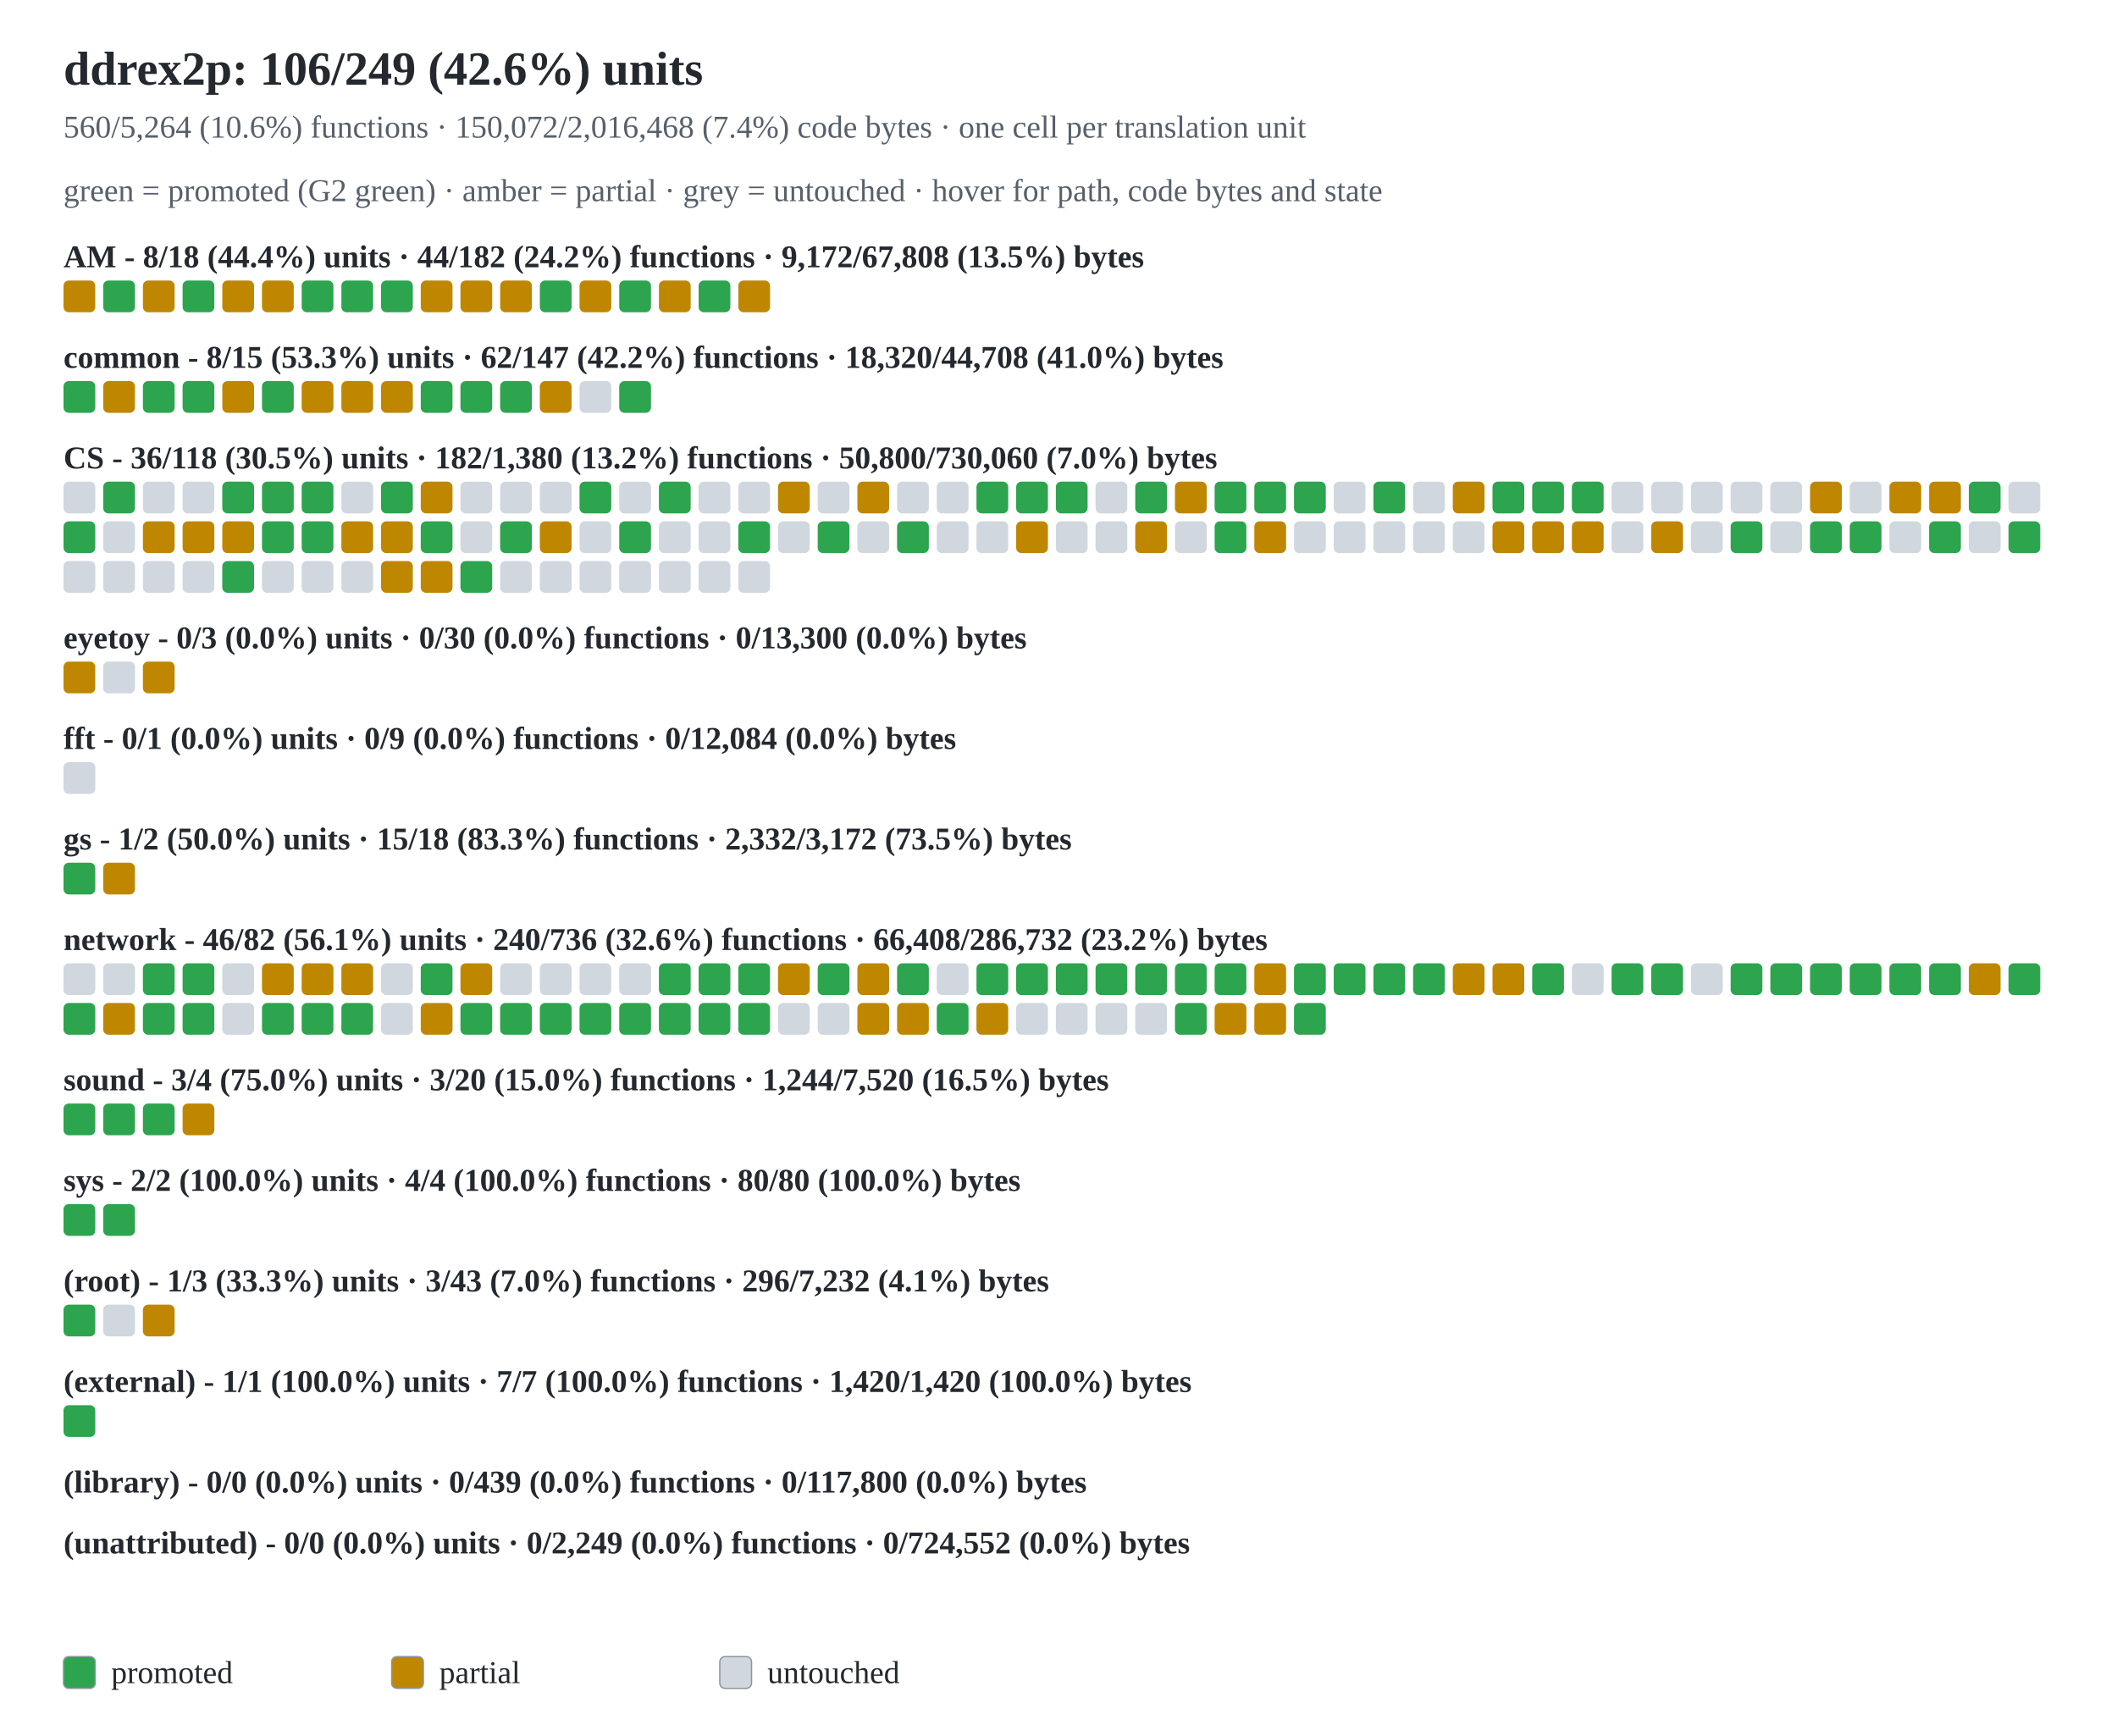
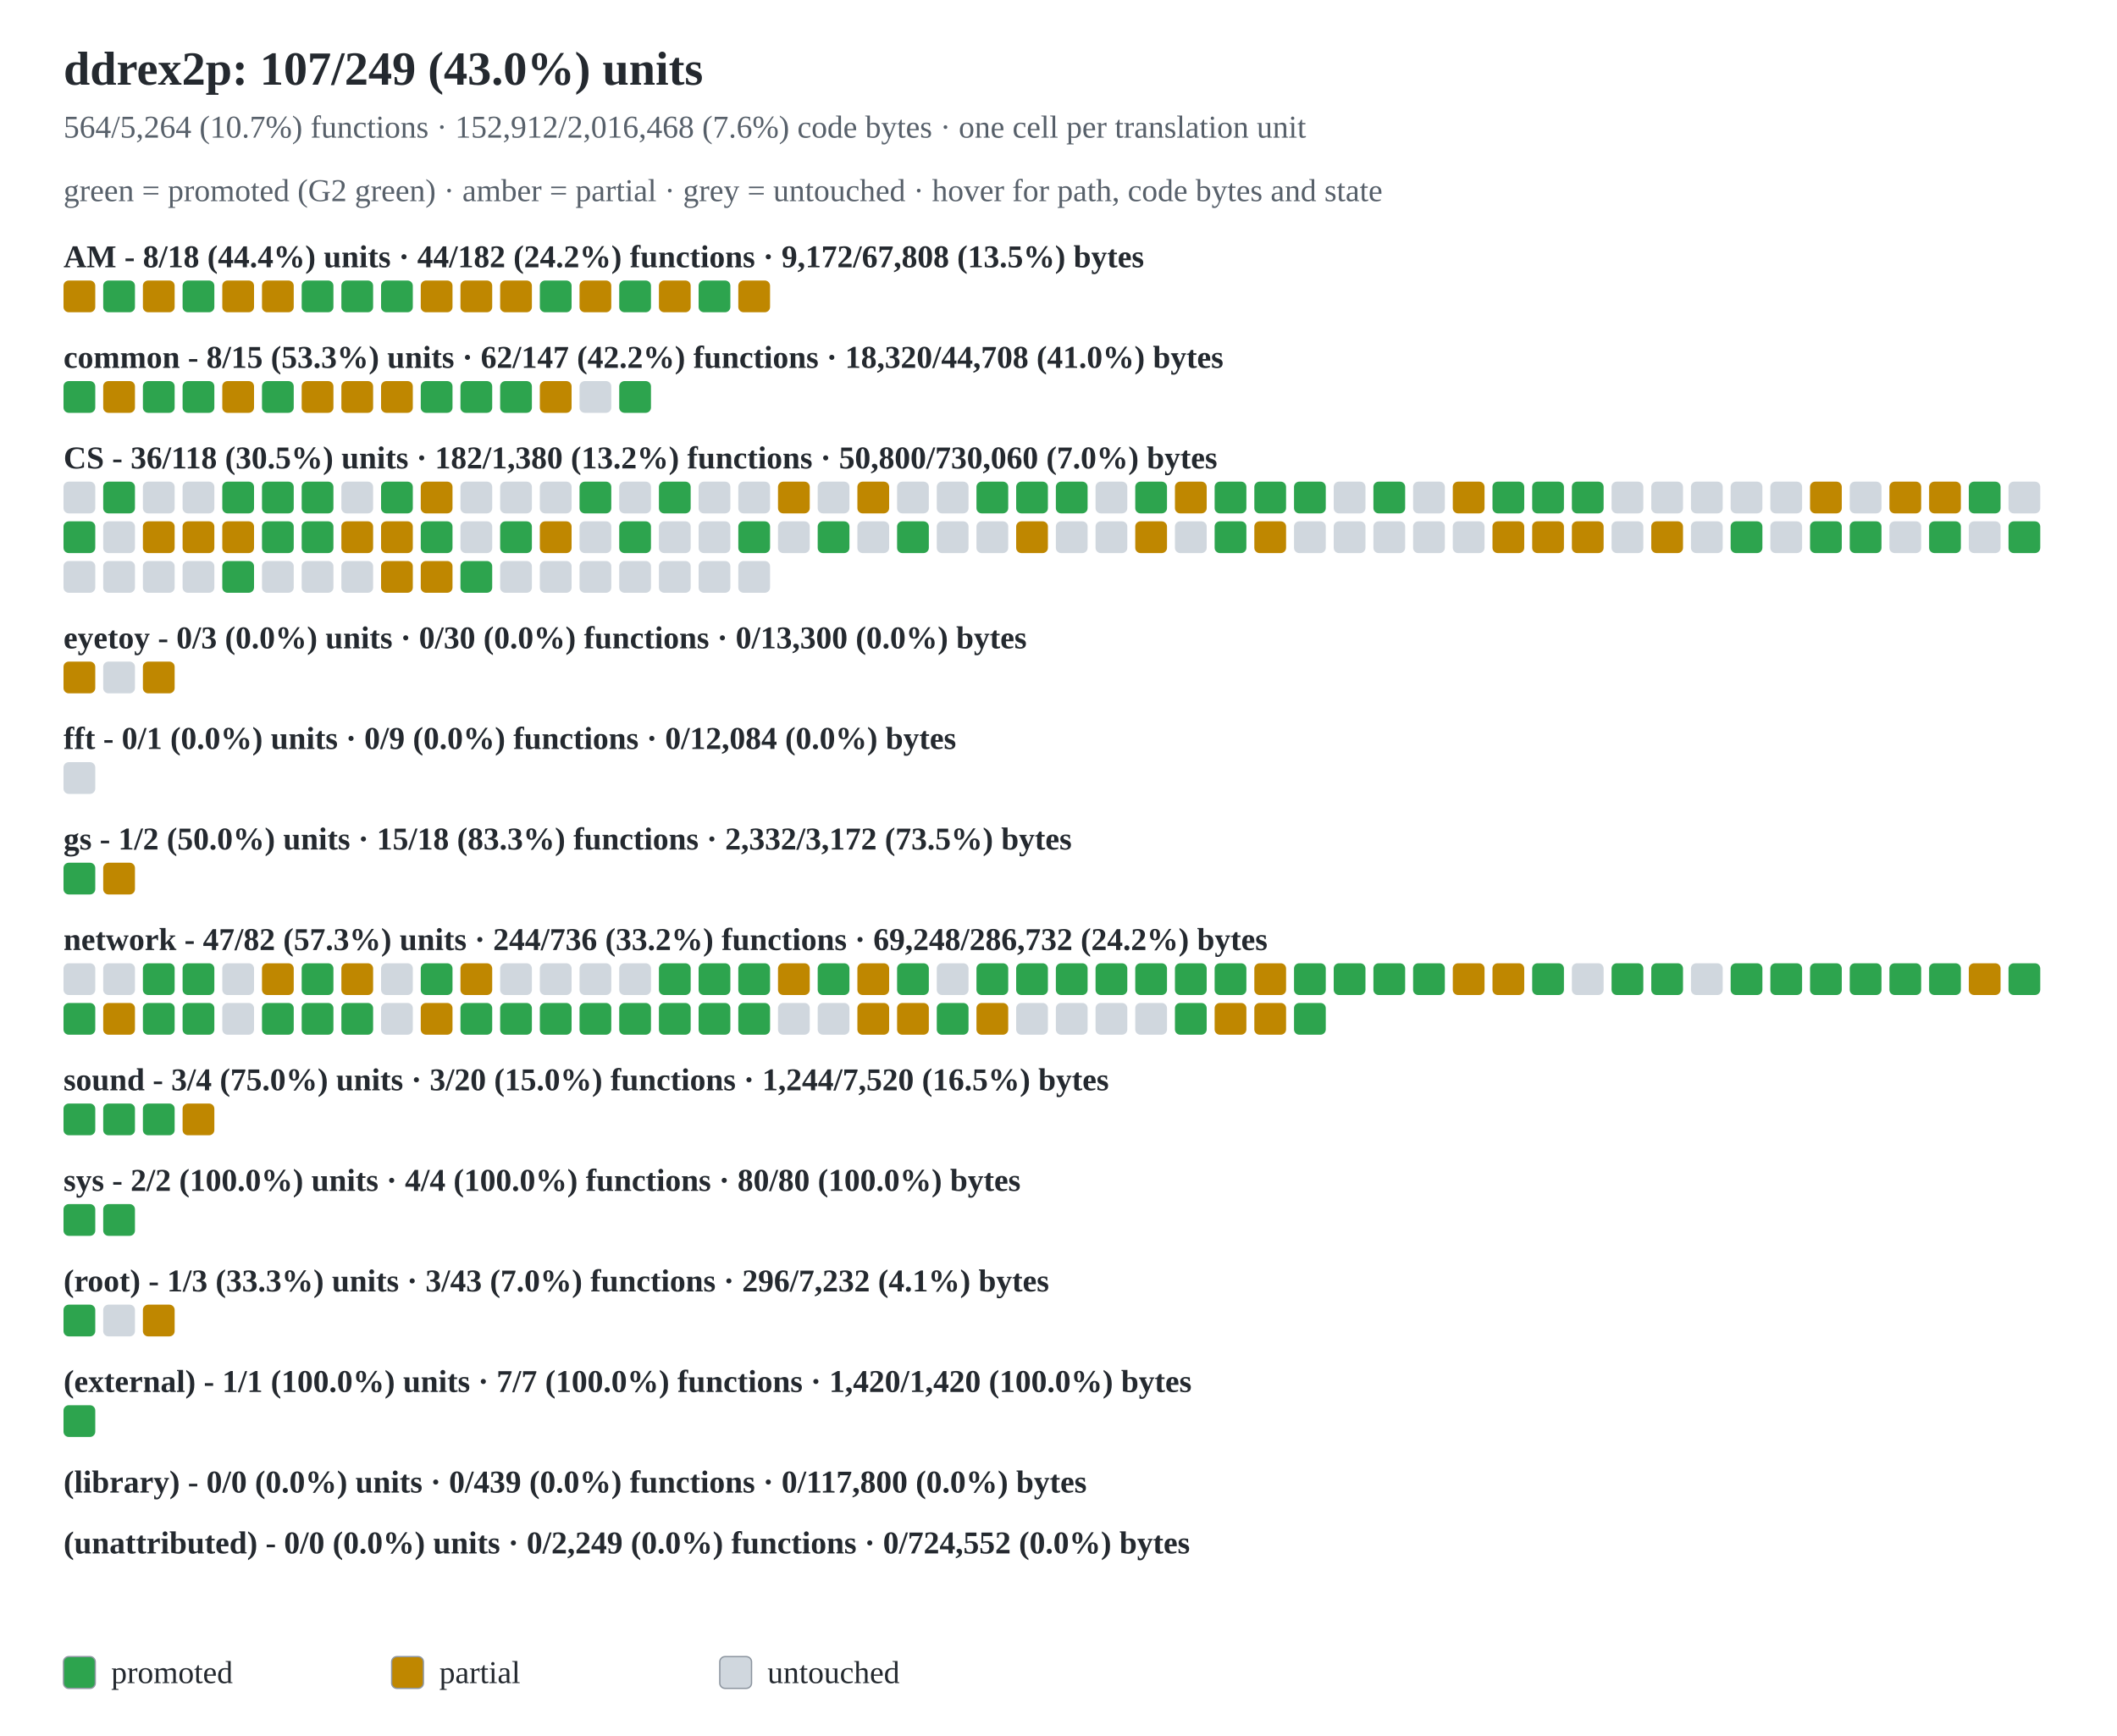
<svg xmlns="http://www.w3.org/2000/svg" width="800" height="656" viewBox="0 0 800 656" role="img" aria-label="ddrex2p translation unit heatmap">
  <rect width="800" height="656" fill="#ffffff" />
-   <text x="24" y="32" font-size="18" font-weight="600" fill="#24292f">ddrex2p: 106/249 (42.6%) units</text>
-   <text x="24" y="52" font-size="12" fill="#57606a">560/5,264 (10.6%) functions · 150,072/2,016,468 (7.4%) code bytes · one cell per translation unit</text>
+   <text x="24" y="32" font-size="18" font-weight="600" fill="#24292f">ddrex2p: 107/249 (43.0%) units</text>
+   <text x="24" y="52" font-size="12" fill="#57606a">564/5,264 (10.7%) functions · 152,912/2,016,468 (7.6%) code bytes · one cell per translation unit</text>
  <text x="24" y="76" font-size="12" fill="#57606a">green = promoted (G2 green) · amber = partial · grey = untouched · hover for path, code bytes and state</text>
  <g class="module" data-module="AM">
    <text x="24" y="101" font-size="12" font-weight="600" fill="#24292f">AM - 8/18 (44.4%) units · 44/182 (24.2%) functions · 9,172/67,808 (13.5%) bytes</text>
    <rect class="cell" data-state="partial" x="24" y="106" width="12" height="12" rx="2" fill="#bf8700" />
    <rect class="cell" data-state="promoted" x="39" y="106" width="12" height="12" rx="2" fill="#2da44e" />
    <rect class="cell" data-state="partial" x="54" y="106" width="12" height="12" rx="2" fill="#bf8700" />
    <rect class="cell" data-state="promoted" x="69" y="106" width="12" height="12" rx="2" fill="#2da44e" />
    <rect class="cell" data-state="partial" x="84" y="106" width="12" height="12" rx="2" fill="#bf8700" />
    <rect class="cell" data-state="partial" x="99" y="106" width="12" height="12" rx="2" fill="#bf8700" />
    <rect class="cell" data-state="promoted" x="114" y="106" width="12" height="12" rx="2" fill="#2da44e" />
    <rect class="cell" data-state="promoted" x="129" y="106" width="12" height="12" rx="2" fill="#2da44e" />
    <rect class="cell" data-state="promoted" x="144" y="106" width="12" height="12" rx="2" fill="#2da44e" />
    <rect class="cell" data-state="partial" x="159" y="106" width="12" height="12" rx="2" fill="#bf8700" />
    <rect class="cell" data-state="partial" x="174" y="106" width="12" height="12" rx="2" fill="#bf8700" />
    <rect class="cell" data-state="partial" x="189" y="106" width="12" height="12" rx="2" fill="#bf8700" />
    <rect class="cell" data-state="promoted" x="204" y="106" width="12" height="12" rx="2" fill="#2da44e" />
    <rect class="cell" data-state="partial" x="219" y="106" width="12" height="12" rx="2" fill="#bf8700" />
    <rect class="cell" data-state="promoted" x="234" y="106" width="12" height="12" rx="2" fill="#2da44e" />
    <rect class="cell" data-state="partial" x="249" y="106" width="12" height="12" rx="2" fill="#bf8700" />
    <rect class="cell" data-state="promoted" x="264" y="106" width="12" height="12" rx="2" fill="#2da44e" />
    <rect class="cell" data-state="partial" x="279" y="106" width="12" height="12" rx="2" fill="#bf8700" />
  </g>
  <g class="module" data-module="common">
    <text x="24" y="139" font-size="12" font-weight="600" fill="#24292f">common - 8/15 (53.3%) units · 62/147 (42.2%) functions · 18,320/44,708 (41.0%) bytes</text>
    <rect class="cell" data-state="promoted" x="24" y="144" width="12" height="12" rx="2" fill="#2da44e" />
    <rect class="cell" data-state="partial" x="39" y="144" width="12" height="12" rx="2" fill="#bf8700" />
    <rect class="cell" data-state="promoted" x="54" y="144" width="12" height="12" rx="2" fill="#2da44e" />
    <rect class="cell" data-state="promoted" x="69" y="144" width="12" height="12" rx="2" fill="#2da44e" />
    <rect class="cell" data-state="partial" x="84" y="144" width="12" height="12" rx="2" fill="#bf8700" />
    <rect class="cell" data-state="promoted" x="99" y="144" width="12" height="12" rx="2" fill="#2da44e" />
    <rect class="cell" data-state="partial" x="114" y="144" width="12" height="12" rx="2" fill="#bf8700" />
    <rect class="cell" data-state="partial" x="129" y="144" width="12" height="12" rx="2" fill="#bf8700" />
    <rect class="cell" data-state="partial" x="144" y="144" width="12" height="12" rx="2" fill="#bf8700" />
    <rect class="cell" data-state="promoted" x="159" y="144" width="12" height="12" rx="2" fill="#2da44e" />
    <rect class="cell" data-state="promoted" x="174" y="144" width="12" height="12" rx="2" fill="#2da44e" />
    <rect class="cell" data-state="promoted" x="189" y="144" width="12" height="12" rx="2" fill="#2da44e" />
    <rect class="cell" data-state="partial" x="204" y="144" width="12" height="12" rx="2" fill="#bf8700" />
    <rect class="cell" data-state="untouched" x="219" y="144" width="12" height="12" rx="2" fill="#d0d7de" />
    <rect class="cell" data-state="promoted" x="234" y="144" width="12" height="12" rx="2" fill="#2da44e" />
  </g>
  <g class="module" data-module="CS">
    <text x="24" y="177" font-size="12" font-weight="600" fill="#24292f">CS - 36/118 (30.5%) units · 182/1,380 (13.2%) functions · 50,800/730,060 (7.0%) bytes</text>
    <rect class="cell" data-state="untouched" x="24" y="182" width="12" height="12" rx="2" fill="#d0d7de" />
    <rect class="cell" data-state="promoted" x="39" y="182" width="12" height="12" rx="2" fill="#2da44e" />
    <rect class="cell" data-state="untouched" x="54" y="182" width="12" height="12" rx="2" fill="#d0d7de" />
    <rect class="cell" data-state="untouched" x="69" y="182" width="12" height="12" rx="2" fill="#d0d7de" />
    <rect class="cell" data-state="promoted" x="84" y="182" width="12" height="12" rx="2" fill="#2da44e" />
    <rect class="cell" data-state="promoted" x="99" y="182" width="12" height="12" rx="2" fill="#2da44e" />
    <rect class="cell" data-state="promoted" x="114" y="182" width="12" height="12" rx="2" fill="#2da44e" />
    <rect class="cell" data-state="untouched" x="129" y="182" width="12" height="12" rx="2" fill="#d0d7de" />
    <rect class="cell" data-state="promoted" x="144" y="182" width="12" height="12" rx="2" fill="#2da44e" />
    <rect class="cell" data-state="partial" x="159" y="182" width="12" height="12" rx="2" fill="#bf8700" />
    <rect class="cell" data-state="untouched" x="174" y="182" width="12" height="12" rx="2" fill="#d0d7de" />
    <rect class="cell" data-state="untouched" x="189" y="182" width="12" height="12" rx="2" fill="#d0d7de" />
    <rect class="cell" data-state="untouched" x="204" y="182" width="12" height="12" rx="2" fill="#d0d7de" />
    <rect class="cell" data-state="promoted" x="219" y="182" width="12" height="12" rx="2" fill="#2da44e" />
    <rect class="cell" data-state="untouched" x="234" y="182" width="12" height="12" rx="2" fill="#d0d7de" />
    <rect class="cell" data-state="promoted" x="249" y="182" width="12" height="12" rx="2" fill="#2da44e" />
    <rect class="cell" data-state="untouched" x="264" y="182" width="12" height="12" rx="2" fill="#d0d7de" />
    <rect class="cell" data-state="untouched" x="279" y="182" width="12" height="12" rx="2" fill="#d0d7de" />
    <rect class="cell" data-state="partial" x="294" y="182" width="12" height="12" rx="2" fill="#bf8700" />
    <rect class="cell" data-state="untouched" x="309" y="182" width="12" height="12" rx="2" fill="#d0d7de" />
    <rect class="cell" data-state="partial" x="324" y="182" width="12" height="12" rx="2" fill="#bf8700" />
    <rect class="cell" data-state="untouched" x="339" y="182" width="12" height="12" rx="2" fill="#d0d7de" />
    <rect class="cell" data-state="untouched" x="354" y="182" width="12" height="12" rx="2" fill="#d0d7de" />
    <rect class="cell" data-state="promoted" x="369" y="182" width="12" height="12" rx="2" fill="#2da44e" />
    <rect class="cell" data-state="promoted" x="384" y="182" width="12" height="12" rx="2" fill="#2da44e" />
    <rect class="cell" data-state="promoted" x="399" y="182" width="12" height="12" rx="2" fill="#2da44e" />
    <rect class="cell" data-state="untouched" x="414" y="182" width="12" height="12" rx="2" fill="#d0d7de" />
    <rect class="cell" data-state="promoted" x="429" y="182" width="12" height="12" rx="2" fill="#2da44e" />
    <rect class="cell" data-state="partial" x="444" y="182" width="12" height="12" rx="2" fill="#bf8700" />
    <rect class="cell" data-state="promoted" x="459" y="182" width="12" height="12" rx="2" fill="#2da44e" />
    <rect class="cell" data-state="promoted" x="474" y="182" width="12" height="12" rx="2" fill="#2da44e" />
    <rect class="cell" data-state="promoted" x="489" y="182" width="12" height="12" rx="2" fill="#2da44e" />
    <rect class="cell" data-state="untouched" x="504" y="182" width="12" height="12" rx="2" fill="#d0d7de" />
    <rect class="cell" data-state="promoted" x="519" y="182" width="12" height="12" rx="2" fill="#2da44e" />
    <rect class="cell" data-state="untouched" x="534" y="182" width="12" height="12" rx="2" fill="#d0d7de" />
    <rect class="cell" data-state="partial" x="549" y="182" width="12" height="12" rx="2" fill="#bf8700" />
    <rect class="cell" data-state="promoted" x="564" y="182" width="12" height="12" rx="2" fill="#2da44e" />
    <rect class="cell" data-state="promoted" x="579" y="182" width="12" height="12" rx="2" fill="#2da44e" />
    <rect class="cell" data-state="promoted" x="594" y="182" width="12" height="12" rx="2" fill="#2da44e" />
    <rect class="cell" data-state="untouched" x="609" y="182" width="12" height="12" rx="2" fill="#d0d7de" />
    <rect class="cell" data-state="untouched" x="624" y="182" width="12" height="12" rx="2" fill="#d0d7de" />
    <rect class="cell" data-state="untouched" x="639" y="182" width="12" height="12" rx="2" fill="#d0d7de" />
    <rect class="cell" data-state="untouched" x="654" y="182" width="12" height="12" rx="2" fill="#d0d7de" />
    <rect class="cell" data-state="untouched" x="669" y="182" width="12" height="12" rx="2" fill="#d0d7de" />
    <rect class="cell" data-state="partial" x="684" y="182" width="12" height="12" rx="2" fill="#bf8700" />
    <rect class="cell" data-state="untouched" x="699" y="182" width="12" height="12" rx="2" fill="#d0d7de" />
    <rect class="cell" data-state="partial" x="714" y="182" width="12" height="12" rx="2" fill="#bf8700" />
    <rect class="cell" data-state="partial" x="729" y="182" width="12" height="12" rx="2" fill="#bf8700" />
    <rect class="cell" data-state="promoted" x="744" y="182" width="12" height="12" rx="2" fill="#2da44e" />
    <rect class="cell" data-state="untouched" x="759" y="182" width="12" height="12" rx="2" fill="#d0d7de" />
    <rect class="cell" data-state="promoted" x="24" y="197" width="12" height="12" rx="2" fill="#2da44e" />
    <rect class="cell" data-state="untouched" x="39" y="197" width="12" height="12" rx="2" fill="#d0d7de" />
    <rect class="cell" data-state="partial" x="54" y="197" width="12" height="12" rx="2" fill="#bf8700" />
    <rect class="cell" data-state="partial" x="69" y="197" width="12" height="12" rx="2" fill="#bf8700" />
    <rect class="cell" data-state="partial" x="84" y="197" width="12" height="12" rx="2" fill="#bf8700" />
    <rect class="cell" data-state="promoted" x="99" y="197" width="12" height="12" rx="2" fill="#2da44e" />
    <rect class="cell" data-state="promoted" x="114" y="197" width="12" height="12" rx="2" fill="#2da44e" />
    <rect class="cell" data-state="partial" x="129" y="197" width="12" height="12" rx="2" fill="#bf8700" />
    <rect class="cell" data-state="partial" x="144" y="197" width="12" height="12" rx="2" fill="#bf8700" />
    <rect class="cell" data-state="promoted" x="159" y="197" width="12" height="12" rx="2" fill="#2da44e" />
    <rect class="cell" data-state="untouched" x="174" y="197" width="12" height="12" rx="2" fill="#d0d7de" />
    <rect class="cell" data-state="promoted" x="189" y="197" width="12" height="12" rx="2" fill="#2da44e" />
    <rect class="cell" data-state="partial" x="204" y="197" width="12" height="12" rx="2" fill="#bf8700" />
    <rect class="cell" data-state="untouched" x="219" y="197" width="12" height="12" rx="2" fill="#d0d7de" />
    <rect class="cell" data-state="promoted" x="234" y="197" width="12" height="12" rx="2" fill="#2da44e" />
    <rect class="cell" data-state="untouched" x="249" y="197" width="12" height="12" rx="2" fill="#d0d7de" />
    <rect class="cell" data-state="untouched" x="264" y="197" width="12" height="12" rx="2" fill="#d0d7de" />
    <rect class="cell" data-state="promoted" x="279" y="197" width="12" height="12" rx="2" fill="#2da44e" />
    <rect class="cell" data-state="untouched" x="294" y="197" width="12" height="12" rx="2" fill="#d0d7de" />
    <rect class="cell" data-state="promoted" x="309" y="197" width="12" height="12" rx="2" fill="#2da44e" />
    <rect class="cell" data-state="untouched" x="324" y="197" width="12" height="12" rx="2" fill="#d0d7de" />
    <rect class="cell" data-state="promoted" x="339" y="197" width="12" height="12" rx="2" fill="#2da44e" />
    <rect class="cell" data-state="untouched" x="354" y="197" width="12" height="12" rx="2" fill="#d0d7de" />
    <rect class="cell" data-state="untouched" x="369" y="197" width="12" height="12" rx="2" fill="#d0d7de" />
    <rect class="cell" data-state="partial" x="384" y="197" width="12" height="12" rx="2" fill="#bf8700" />
    <rect class="cell" data-state="untouched" x="399" y="197" width="12" height="12" rx="2" fill="#d0d7de" />
    <rect class="cell" data-state="untouched" x="414" y="197" width="12" height="12" rx="2" fill="#d0d7de" />
    <rect class="cell" data-state="partial" x="429" y="197" width="12" height="12" rx="2" fill="#bf8700" />
    <rect class="cell" data-state="untouched" x="444" y="197" width="12" height="12" rx="2" fill="#d0d7de" />
    <rect class="cell" data-state="promoted" x="459" y="197" width="12" height="12" rx="2" fill="#2da44e" />
    <rect class="cell" data-state="partial" x="474" y="197" width="12" height="12" rx="2" fill="#bf8700" />
    <rect class="cell" data-state="untouched" x="489" y="197" width="12" height="12" rx="2" fill="#d0d7de" />
    <rect class="cell" data-state="untouched" x="504" y="197" width="12" height="12" rx="2" fill="#d0d7de" />
    <rect class="cell" data-state="untouched" x="519" y="197" width="12" height="12" rx="2" fill="#d0d7de" />
    <rect class="cell" data-state="untouched" x="534" y="197" width="12" height="12" rx="2" fill="#d0d7de" />
    <rect class="cell" data-state="untouched" x="549" y="197" width="12" height="12" rx="2" fill="#d0d7de" />
    <rect class="cell" data-state="partial" x="564" y="197" width="12" height="12" rx="2" fill="#bf8700" />
    <rect class="cell" data-state="partial" x="579" y="197" width="12" height="12" rx="2" fill="#bf8700" />
    <rect class="cell" data-state="partial" x="594" y="197" width="12" height="12" rx="2" fill="#bf8700" />
    <rect class="cell" data-state="untouched" x="609" y="197" width="12" height="12" rx="2" fill="#d0d7de" />
    <rect class="cell" data-state="partial" x="624" y="197" width="12" height="12" rx="2" fill="#bf8700" />
    <rect class="cell" data-state="untouched" x="639" y="197" width="12" height="12" rx="2" fill="#d0d7de" />
    <rect class="cell" data-state="promoted" x="654" y="197" width="12" height="12" rx="2" fill="#2da44e" />
    <rect class="cell" data-state="untouched" x="669" y="197" width="12" height="12" rx="2" fill="#d0d7de" />
    <rect class="cell" data-state="promoted" x="684" y="197" width="12" height="12" rx="2" fill="#2da44e" />
    <rect class="cell" data-state="promoted" x="699" y="197" width="12" height="12" rx="2" fill="#2da44e" />
    <rect class="cell" data-state="untouched" x="714" y="197" width="12" height="12" rx="2" fill="#d0d7de" />
    <rect class="cell" data-state="promoted" x="729" y="197" width="12" height="12" rx="2" fill="#2da44e" />
    <rect class="cell" data-state="untouched" x="744" y="197" width="12" height="12" rx="2" fill="#d0d7de" />
    <rect class="cell" data-state="promoted" x="759" y="197" width="12" height="12" rx="2" fill="#2da44e" />
    <rect class="cell" data-state="untouched" x="24" y="212" width="12" height="12" rx="2" fill="#d0d7de" />
    <rect class="cell" data-state="untouched" x="39" y="212" width="12" height="12" rx="2" fill="#d0d7de" />
    <rect class="cell" data-state="untouched" x="54" y="212" width="12" height="12" rx="2" fill="#d0d7de" />
    <rect class="cell" data-state="untouched" x="69" y="212" width="12" height="12" rx="2" fill="#d0d7de" />
    <rect class="cell" data-state="promoted" x="84" y="212" width="12" height="12" rx="2" fill="#2da44e" />
    <rect class="cell" data-state="untouched" x="99" y="212" width="12" height="12" rx="2" fill="#d0d7de" />
    <rect class="cell" data-state="untouched" x="114" y="212" width="12" height="12" rx="2" fill="#d0d7de" />
    <rect class="cell" data-state="untouched" x="129" y="212" width="12" height="12" rx="2" fill="#d0d7de" />
    <rect class="cell" data-state="partial" x="144" y="212" width="12" height="12" rx="2" fill="#bf8700" />
    <rect class="cell" data-state="partial" x="159" y="212" width="12" height="12" rx="2" fill="#bf8700" />
    <rect class="cell" data-state="promoted" x="174" y="212" width="12" height="12" rx="2" fill="#2da44e" />
    <rect class="cell" data-state="untouched" x="189" y="212" width="12" height="12" rx="2" fill="#d0d7de" />
    <rect class="cell" data-state="untouched" x="204" y="212" width="12" height="12" rx="2" fill="#d0d7de" />
    <rect class="cell" data-state="untouched" x="219" y="212" width="12" height="12" rx="2" fill="#d0d7de" />
    <rect class="cell" data-state="untouched" x="234" y="212" width="12" height="12" rx="2" fill="#d0d7de" />
    <rect class="cell" data-state="untouched" x="249" y="212" width="12" height="12" rx="2" fill="#d0d7de" />
    <rect class="cell" data-state="untouched" x="264" y="212" width="12" height="12" rx="2" fill="#d0d7de" />
    <rect class="cell" data-state="untouched" x="279" y="212" width="12" height="12" rx="2" fill="#d0d7de" />
  </g>
  <g class="module" data-module="eyetoy">
    <text x="24" y="245" font-size="12" font-weight="600" fill="#24292f">eyetoy - 0/3 (0.0%) units · 0/30 (0.0%) functions · 0/13,300 (0.0%) bytes</text>
    <rect class="cell" data-state="partial" x="24" y="250" width="12" height="12" rx="2" fill="#bf8700" />
    <rect class="cell" data-state="untouched" x="39" y="250" width="12" height="12" rx="2" fill="#d0d7de" />
    <rect class="cell" data-state="partial" x="54" y="250" width="12" height="12" rx="2" fill="#bf8700" />
  </g>
  <g class="module" data-module="fft">
    <text x="24" y="283" font-size="12" font-weight="600" fill="#24292f">fft - 0/1 (0.0%) units · 0/9 (0.0%) functions · 0/12,084 (0.0%) bytes</text>
    <rect class="cell" data-state="untouched" x="24" y="288" width="12" height="12" rx="2" fill="#d0d7de" />
  </g>
  <g class="module" data-module="gs">
    <text x="24" y="321" font-size="12" font-weight="600" fill="#24292f">gs - 1/2 (50.0%) units · 15/18 (83.3%) functions · 2,332/3,172 (73.5%) bytes</text>
    <rect class="cell" data-state="promoted" x="24" y="326" width="12" height="12" rx="2" fill="#2da44e" />
    <rect class="cell" data-state="partial" x="39" y="326" width="12" height="12" rx="2" fill="#bf8700" />
  </g>
  <g class="module" data-module="network">
-     <text x="24" y="359" font-size="12" font-weight="600" fill="#24292f">network - 46/82 (56.1%) units · 240/736 (32.6%) functions · 66,408/286,732 (23.2%) bytes</text>
+     <text x="24" y="359" font-size="12" font-weight="600" fill="#24292f">network - 47/82 (57.3%) units · 244/736 (33.2%) functions · 69,248/286,732 (24.2%) bytes</text>
    <rect class="cell" data-state="untouched" x="24" y="364" width="12" height="12" rx="2" fill="#d0d7de" />
    <rect class="cell" data-state="untouched" x="39" y="364" width="12" height="12" rx="2" fill="#d0d7de" />
    <rect class="cell" data-state="promoted" x="54" y="364" width="12" height="12" rx="2" fill="#2da44e" />
    <rect class="cell" data-state="promoted" x="69" y="364" width="12" height="12" rx="2" fill="#2da44e" />
    <rect class="cell" data-state="untouched" x="84" y="364" width="12" height="12" rx="2" fill="#d0d7de" />
    <rect class="cell" data-state="partial" x="99" y="364" width="12" height="12" rx="2" fill="#bf8700" />
-     <rect class="cell" data-state="partial" x="114" y="364" width="12" height="12" rx="2" fill="#bf8700" />
+     <rect class="cell" data-state="promoted" x="114" y="364" width="12" height="12" rx="2" fill="#2da44e" />
    <rect class="cell" data-state="partial" x="129" y="364" width="12" height="12" rx="2" fill="#bf8700" />
    <rect class="cell" data-state="untouched" x="144" y="364" width="12" height="12" rx="2" fill="#d0d7de" />
    <rect class="cell" data-state="promoted" x="159" y="364" width="12" height="12" rx="2" fill="#2da44e" />
    <rect class="cell" data-state="partial" x="174" y="364" width="12" height="12" rx="2" fill="#bf8700" />
    <rect class="cell" data-state="untouched" x="189" y="364" width="12" height="12" rx="2" fill="#d0d7de" />
    <rect class="cell" data-state="untouched" x="204" y="364" width="12" height="12" rx="2" fill="#d0d7de" />
    <rect class="cell" data-state="untouched" x="219" y="364" width="12" height="12" rx="2" fill="#d0d7de" />
    <rect class="cell" data-state="untouched" x="234" y="364" width="12" height="12" rx="2" fill="#d0d7de" />
    <rect class="cell" data-state="promoted" x="249" y="364" width="12" height="12" rx="2" fill="#2da44e" />
    <rect class="cell" data-state="promoted" x="264" y="364" width="12" height="12" rx="2" fill="#2da44e" />
    <rect class="cell" data-state="promoted" x="279" y="364" width="12" height="12" rx="2" fill="#2da44e" />
    <rect class="cell" data-state="partial" x="294" y="364" width="12" height="12" rx="2" fill="#bf8700" />
    <rect class="cell" data-state="promoted" x="309" y="364" width="12" height="12" rx="2" fill="#2da44e" />
    <rect class="cell" data-state="partial" x="324" y="364" width="12" height="12" rx="2" fill="#bf8700" />
    <rect class="cell" data-state="promoted" x="339" y="364" width="12" height="12" rx="2" fill="#2da44e" />
    <rect class="cell" data-state="untouched" x="354" y="364" width="12" height="12" rx="2" fill="#d0d7de" />
    <rect class="cell" data-state="promoted" x="369" y="364" width="12" height="12" rx="2" fill="#2da44e" />
    <rect class="cell" data-state="promoted" x="384" y="364" width="12" height="12" rx="2" fill="#2da44e" />
    <rect class="cell" data-state="promoted" x="399" y="364" width="12" height="12" rx="2" fill="#2da44e" />
    <rect class="cell" data-state="promoted" x="414" y="364" width="12" height="12" rx="2" fill="#2da44e" />
    <rect class="cell" data-state="promoted" x="429" y="364" width="12" height="12" rx="2" fill="#2da44e" />
    <rect class="cell" data-state="promoted" x="444" y="364" width="12" height="12" rx="2" fill="#2da44e" />
    <rect class="cell" data-state="promoted" x="459" y="364" width="12" height="12" rx="2" fill="#2da44e" />
    <rect class="cell" data-state="partial" x="474" y="364" width="12" height="12" rx="2" fill="#bf8700" />
    <rect class="cell" data-state="promoted" x="489" y="364" width="12" height="12" rx="2" fill="#2da44e" />
    <rect class="cell" data-state="promoted" x="504" y="364" width="12" height="12" rx="2" fill="#2da44e" />
    <rect class="cell" data-state="promoted" x="519" y="364" width="12" height="12" rx="2" fill="#2da44e" />
    <rect class="cell" data-state="promoted" x="534" y="364" width="12" height="12" rx="2" fill="#2da44e" />
    <rect class="cell" data-state="partial" x="549" y="364" width="12" height="12" rx="2" fill="#bf8700" />
    <rect class="cell" data-state="partial" x="564" y="364" width="12" height="12" rx="2" fill="#bf8700" />
    <rect class="cell" data-state="promoted" x="579" y="364" width="12" height="12" rx="2" fill="#2da44e" />
    <rect class="cell" data-state="untouched" x="594" y="364" width="12" height="12" rx="2" fill="#d0d7de" />
    <rect class="cell" data-state="promoted" x="609" y="364" width="12" height="12" rx="2" fill="#2da44e" />
    <rect class="cell" data-state="promoted" x="624" y="364" width="12" height="12" rx="2" fill="#2da44e" />
    <rect class="cell" data-state="untouched" x="639" y="364" width="12" height="12" rx="2" fill="#d0d7de" />
    <rect class="cell" data-state="promoted" x="654" y="364" width="12" height="12" rx="2" fill="#2da44e" />
    <rect class="cell" data-state="promoted" x="669" y="364" width="12" height="12" rx="2" fill="#2da44e" />
    <rect class="cell" data-state="promoted" x="684" y="364" width="12" height="12" rx="2" fill="#2da44e" />
    <rect class="cell" data-state="promoted" x="699" y="364" width="12" height="12" rx="2" fill="#2da44e" />
    <rect class="cell" data-state="promoted" x="714" y="364" width="12" height="12" rx="2" fill="#2da44e" />
    <rect class="cell" data-state="promoted" x="729" y="364" width="12" height="12" rx="2" fill="#2da44e" />
    <rect class="cell" data-state="partial" x="744" y="364" width="12" height="12" rx="2" fill="#bf8700" />
    <rect class="cell" data-state="promoted" x="759" y="364" width="12" height="12" rx="2" fill="#2da44e" />
    <rect class="cell" data-state="promoted" x="24" y="379" width="12" height="12" rx="2" fill="#2da44e" />
    <rect class="cell" data-state="partial" x="39" y="379" width="12" height="12" rx="2" fill="#bf8700" />
    <rect class="cell" data-state="promoted" x="54" y="379" width="12" height="12" rx="2" fill="#2da44e" />
    <rect class="cell" data-state="promoted" x="69" y="379" width="12" height="12" rx="2" fill="#2da44e" />
    <rect class="cell" data-state="untouched" x="84" y="379" width="12" height="12" rx="2" fill="#d0d7de" />
    <rect class="cell" data-state="promoted" x="99" y="379" width="12" height="12" rx="2" fill="#2da44e" />
    <rect class="cell" data-state="promoted" x="114" y="379" width="12" height="12" rx="2" fill="#2da44e" />
    <rect class="cell" data-state="promoted" x="129" y="379" width="12" height="12" rx="2" fill="#2da44e" />
    <rect class="cell" data-state="untouched" x="144" y="379" width="12" height="12" rx="2" fill="#d0d7de" />
    <rect class="cell" data-state="partial" x="159" y="379" width="12" height="12" rx="2" fill="#bf8700" />
    <rect class="cell" data-state="promoted" x="174" y="379" width="12" height="12" rx="2" fill="#2da44e" />
    <rect class="cell" data-state="promoted" x="189" y="379" width="12" height="12" rx="2" fill="#2da44e" />
    <rect class="cell" data-state="promoted" x="204" y="379" width="12" height="12" rx="2" fill="#2da44e" />
    <rect class="cell" data-state="promoted" x="219" y="379" width="12" height="12" rx="2" fill="#2da44e" />
    <rect class="cell" data-state="promoted" x="234" y="379" width="12" height="12" rx="2" fill="#2da44e" />
    <rect class="cell" data-state="promoted" x="249" y="379" width="12" height="12" rx="2" fill="#2da44e" />
    <rect class="cell" data-state="promoted" x="264" y="379" width="12" height="12" rx="2" fill="#2da44e" />
    <rect class="cell" data-state="promoted" x="279" y="379" width="12" height="12" rx="2" fill="#2da44e" />
    <rect class="cell" data-state="untouched" x="294" y="379" width="12" height="12" rx="2" fill="#d0d7de" />
    <rect class="cell" data-state="untouched" x="309" y="379" width="12" height="12" rx="2" fill="#d0d7de" />
    <rect class="cell" data-state="partial" x="324" y="379" width="12" height="12" rx="2" fill="#bf8700" />
    <rect class="cell" data-state="partial" x="339" y="379" width="12" height="12" rx="2" fill="#bf8700" />
    <rect class="cell" data-state="promoted" x="354" y="379" width="12" height="12" rx="2" fill="#2da44e" />
    <rect class="cell" data-state="partial" x="369" y="379" width="12" height="12" rx="2" fill="#bf8700" />
    <rect class="cell" data-state="untouched" x="384" y="379" width="12" height="12" rx="2" fill="#d0d7de" />
    <rect class="cell" data-state="untouched" x="399" y="379" width="12" height="12" rx="2" fill="#d0d7de" />
    <rect class="cell" data-state="untouched" x="414" y="379" width="12" height="12" rx="2" fill="#d0d7de" />
    <rect class="cell" data-state="untouched" x="429" y="379" width="12" height="12" rx="2" fill="#d0d7de" />
    <rect class="cell" data-state="promoted" x="444" y="379" width="12" height="12" rx="2" fill="#2da44e" />
    <rect class="cell" data-state="partial" x="459" y="379" width="12" height="12" rx="2" fill="#bf8700" />
    <rect class="cell" data-state="partial" x="474" y="379" width="12" height="12" rx="2" fill="#bf8700" />
    <rect class="cell" data-state="promoted" x="489" y="379" width="12" height="12" rx="2" fill="#2da44e" />
  </g>
  <g class="module" data-module="sound">
    <text x="24" y="412" font-size="12" font-weight="600" fill="#24292f">sound - 3/4 (75.0%) units · 3/20 (15.0%) functions · 1,244/7,520 (16.5%) bytes</text>
    <rect class="cell" data-state="promoted" x="24" y="417" width="12" height="12" rx="2" fill="#2da44e" />
    <rect class="cell" data-state="promoted" x="39" y="417" width="12" height="12" rx="2" fill="#2da44e" />
    <rect class="cell" data-state="promoted" x="54" y="417" width="12" height="12" rx="2" fill="#2da44e" />
    <rect class="cell" data-state="partial" x="69" y="417" width="12" height="12" rx="2" fill="#bf8700" />
  </g>
  <g class="module" data-module="sys">
    <text x="24" y="450" font-size="12" font-weight="600" fill="#24292f">sys - 2/2 (100.0%) units · 4/4 (100.0%) functions · 80/80 (100.0%) bytes</text>
    <rect class="cell" data-state="promoted" x="24" y="455" width="12" height="12" rx="2" fill="#2da44e" />
    <rect class="cell" data-state="promoted" x="39" y="455" width="12" height="12" rx="2" fill="#2da44e" />
  </g>
  <g class="module" data-module="(root)">
    <text x="24" y="488" font-size="12" font-weight="600" fill="#24292f">(root) - 1/3 (33.3%) units · 3/43 (7.0%) functions · 296/7,232 (4.1%) bytes</text>
    <rect class="cell" data-state="promoted" x="24" y="493" width="12" height="12" rx="2" fill="#2da44e" />
    <rect class="cell" data-state="untouched" x="39" y="493" width="12" height="12" rx="2" fill="#d0d7de" />
    <rect class="cell" data-state="partial" x="54" y="493" width="12" height="12" rx="2" fill="#bf8700" />
  </g>
  <g class="module" data-module="(external)">
    <text x="24" y="526" font-size="12" font-weight="600" fill="#24292f">(external) - 1/1 (100.0%) units · 7/7 (100.0%) functions · 1,420/1,420 (100.0%) bytes</text>
    <rect class="cell" data-state="promoted" x="24" y="531" width="12" height="12" rx="2" fill="#2da44e" />
  </g>
  <g class="module" data-module="(library)">
    <text x="24" y="564" font-size="12" font-weight="600" fill="#24292f">(library) - 0/0 (0.0%) units · 0/439 (0.0%) functions · 0/117,800 (0.0%) bytes</text>
  </g>
  <g class="module" data-module="(unattributed)">
    <text x="24" y="587" font-size="12" font-weight="600" fill="#24292f">(unattributed) - 0/0 (0.0%) units · 0/2,249 (0.0%) functions · 0/724,552 (0.0%) bytes</text>
  </g>
  <g transform="translate(0 626)" class="legend">
    <rect x="24" y="0" width="12" height="12" rx="2" fill="#2da44e" stroke="#8c959f" stroke-width="0.5" />
    <text x="42" y="10" font-size="12" fill="#24292f">promoted</text>
    <rect x="148" y="0" width="12" height="12" rx="2" fill="#bf8700" stroke="#8c959f" stroke-width="0.5" />
    <text x="166" y="10" font-size="12" fill="#24292f">partial</text>
    <rect x="272" y="0" width="12" height="12" rx="2" fill="#d0d7de" stroke="#8c959f" stroke-width="0.5" />
    <text x="290" y="10" font-size="12" fill="#24292f">untouched</text>
  </g>
</svg>
